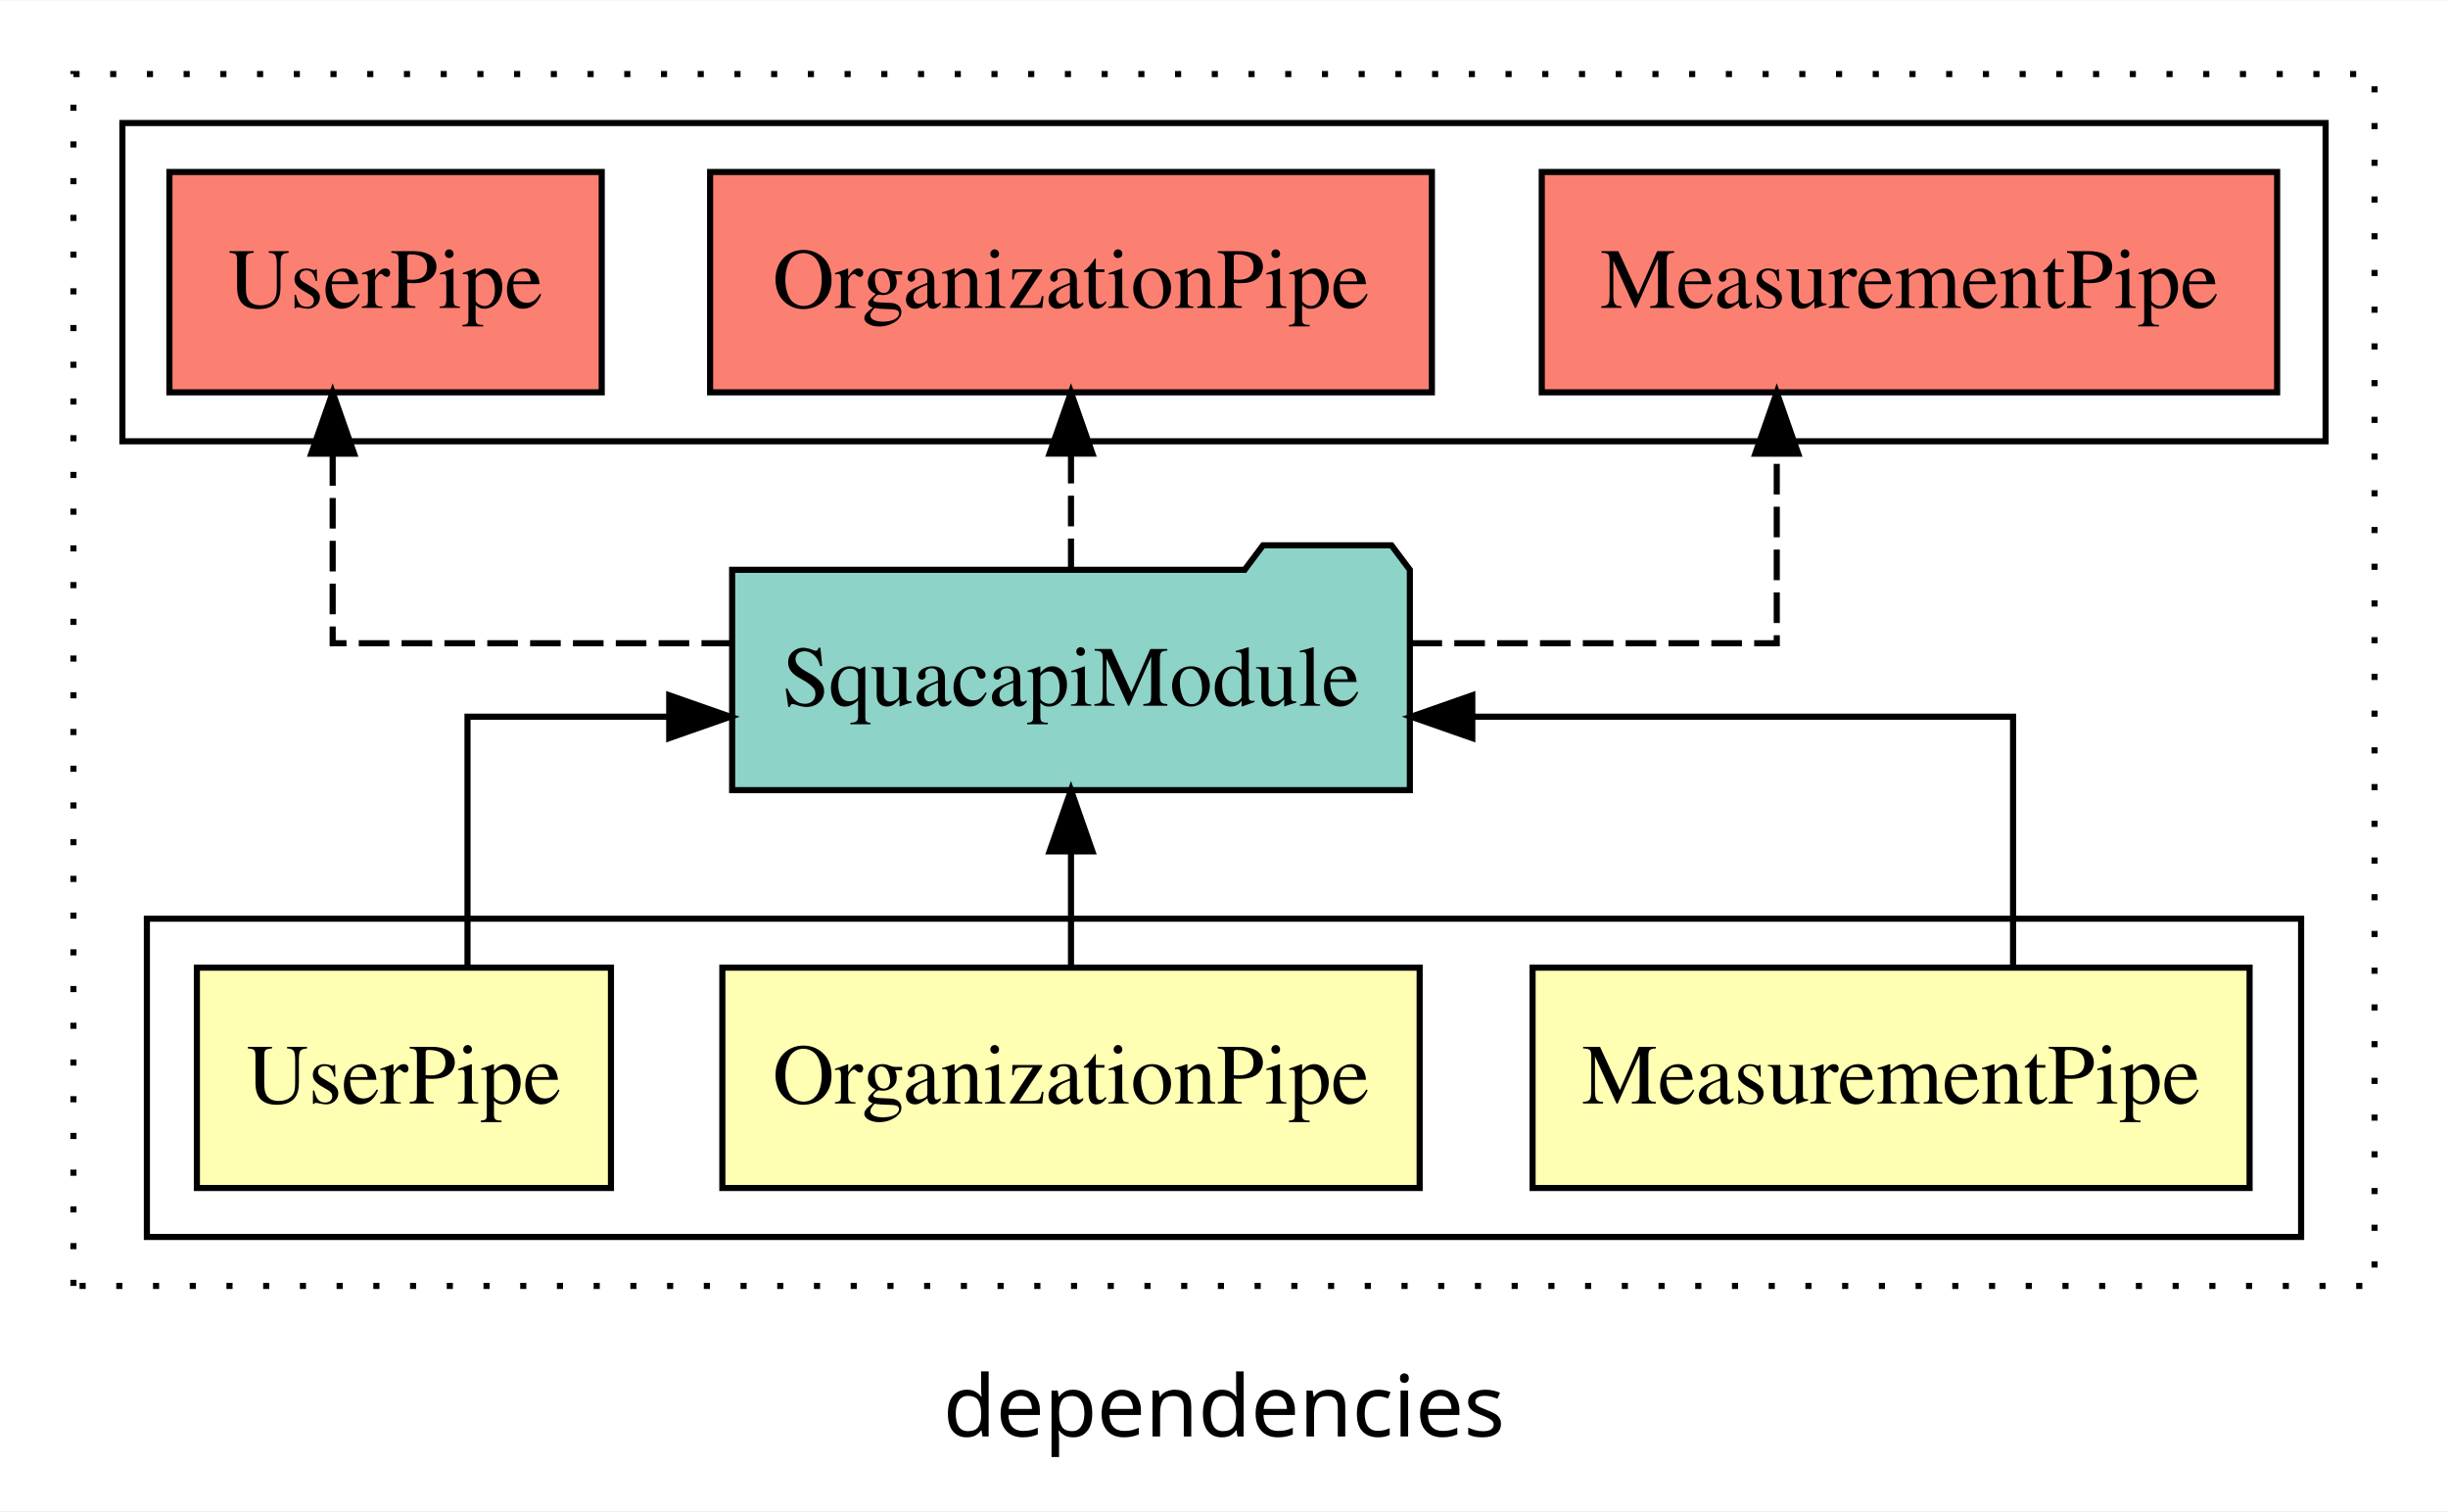
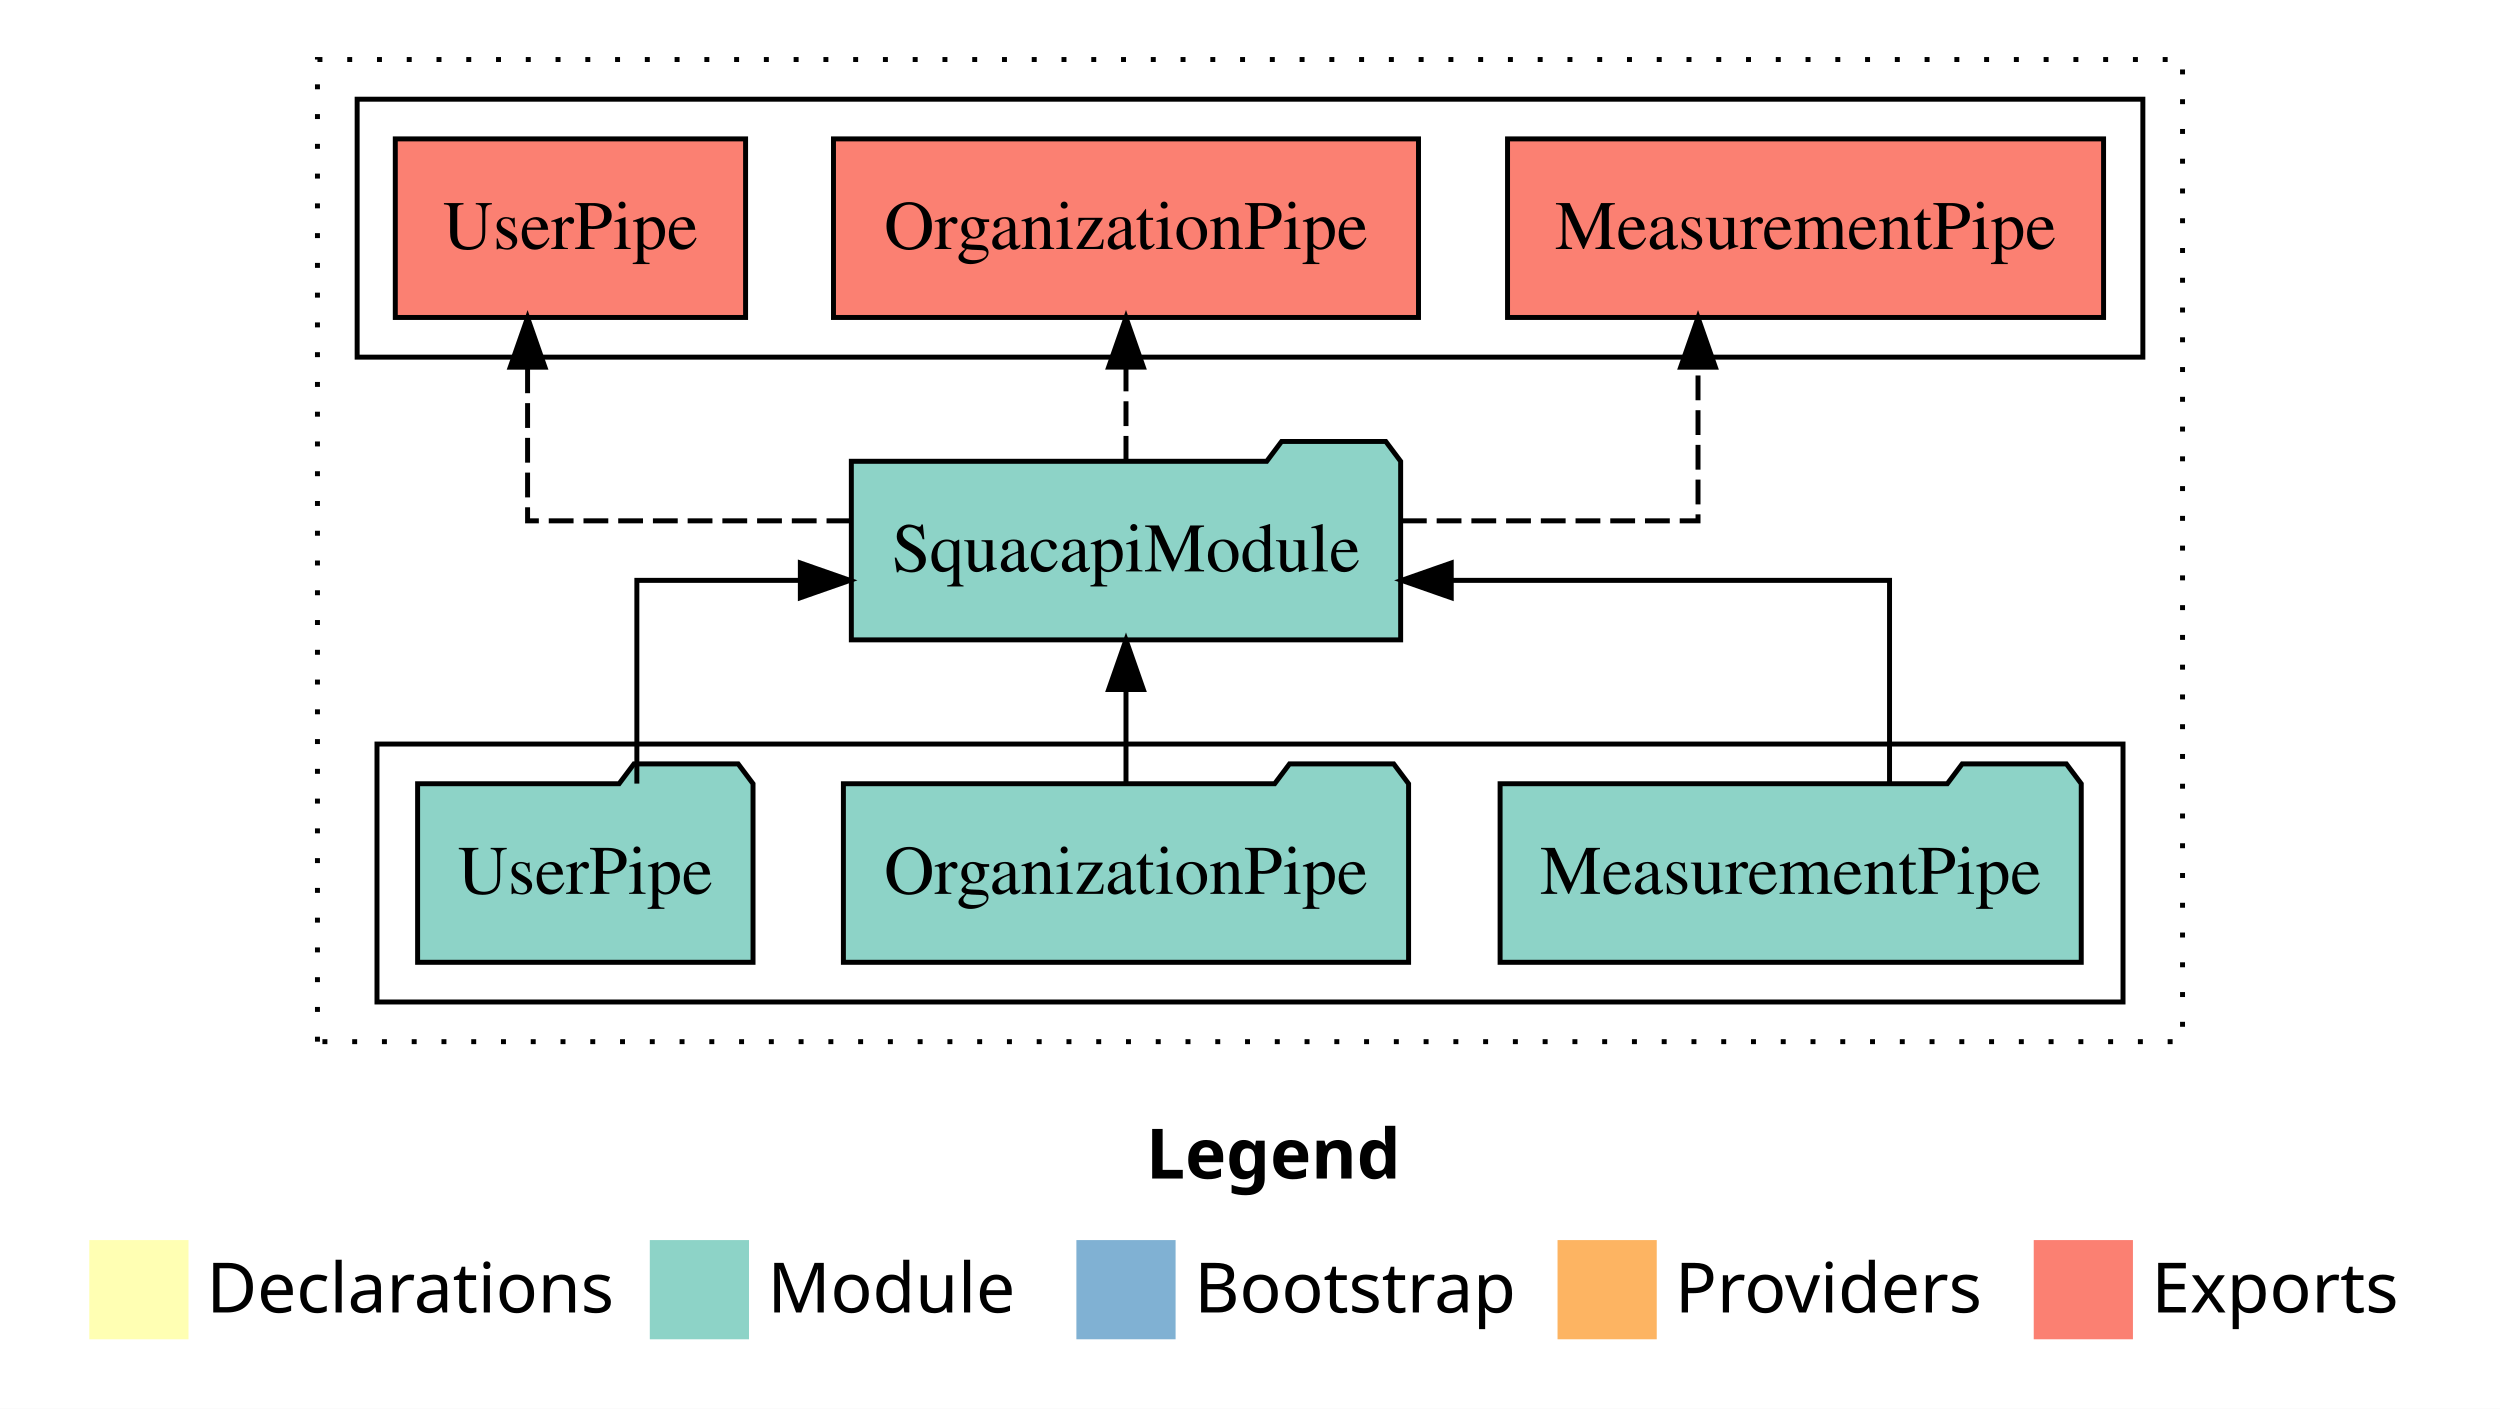
- <svg xmlns="http://www.w3.org/2000/svg" width="400pt" height="247pt" viewBox="0.00 0.00 400.00 246.80">
-   <g id="graph0" class="graph" transform="scale(1 1) rotate(0) translate(4 242.8)">
-     <polygon fill="white" stroke="transparent" points="-4,4 -4,-242.8 396,-242.8 396,4 -4,4" />
-     <text text-anchor="middle" x="196" y="-8.2" font-family="sans-serif" font-size="14.00">dependencies</text>
+ <svg xmlns="http://www.w3.org/2000/svg" width="504pt" height="284pt" viewBox="0.00 0.00 504.00 284.00">
+   <g id="graph0" class="graph" transform="scale(1 1) rotate(0) translate(4 280)">
+     <polygon fill="white" stroke="transparent" points="-4,4 -4,-280 500,-280 500,4 -4,4" />
+     <text text-anchor="start" x="227.01" y="-42.4" font-family="Times-12" font-weight="bold" font-size="14.00">Legend</text>
+     <polygon fill="#ffffb3" stroke="transparent" points="14,-10 14,-30 34,-30 34,-10 14,-10" />
+     <text text-anchor="start" x="37.63" y="-15.4" font-family="Times-12" font-size="14.00">  Declarations</text>
+     <polygon fill="#8dd3c7" stroke="transparent" points="127,-10 127,-30 147,-30 147,-10 127,-10" />
+     <text text-anchor="start" x="150.73" y="-15.4" font-family="Times-12" font-size="14.00">  Module</text>
+     <polygon fill="#80b1d3" stroke="transparent" points="213,-10 213,-30 233,-30 233,-10 213,-10" />
+     <text text-anchor="start" x="236.78" y="-15.4" font-family="Times-12" font-size="14.00">  Bootstrap</text>
+     <polygon fill="#fdb462" stroke="transparent" points="310,-10 310,-30 330,-30 330,-10 310,-10" />
+     <text text-anchor="start" x="333.67" y="-15.4" font-family="Times-12" font-size="14.00">  Providers</text>
+     <polygon fill="#fb8072" stroke="transparent" points="406,-10 406,-30 426,-30 426,-10 406,-10" />
+     <text text-anchor="start" x="429.73" y="-15.4" font-family="Times-12" font-size="14.00">  Exports</text>
    <g id="clust1" class="cluster">
-       <polygon fill="none" stroke="black" stroke-dasharray="1,5" points="8,-32.8 8,-230.8 384,-230.8 384,-32.8 8,-32.8" />
+       <polygon fill="none" stroke="black" stroke-dasharray="1,5" points="60,-70 60,-268 436,-268 436,-70 60,-70" />
    </g>
-     <g id="clust2" class="cluster">
-       <polygon fill="none" stroke="black" points="20,-40.8 20,-92.8 372,-92.8 372,-40.8 20,-40.8" />
+     <g id="clust4" class="cluster">
+       <polygon fill="none" stroke="black" points="68,-208 68,-260 428,-260 428,-208 68,-208" />
    </g>
-     <g id="clust7" class="cluster">
-       <polygon fill="none" stroke="black" points="16,-170.8 16,-222.8 376,-222.8 376,-170.8 16,-170.8" />
+     <g id="clust3" class="cluster">
+       <polygon fill="none" stroke="black" points="72,-78 72,-130 424,-130 424,-78 72,-78" />
    </g>
    <g id="node1" class="node">
-       <polygon fill="#ffffb3" stroke="black" points="363.58,-84.8 246.42,-84.8 246.42,-48.8 363.58,-48.8 363.58,-84.8" />
-       <text text-anchor="middle" x="305" y="-62.6" font-family="Times,serif" font-size="14.00">MeasurementPipe</text>
+       <polygon fill="#8dd3c7" stroke="black" points="415.58,-122 412.58,-126 391.58,-126 388.58,-122 298.42,-122 298.42,-86 415.58,-86 415.58,-122" />
+       <text text-anchor="middle" x="357" y="-99.8" font-family="Times,serif" font-size="14.00">MeasurementPipe</text>
    </g>
    <g id="node4" class="node">
-       <polygon fill="#8dd3c7" stroke="black" points="226.37,-149.8 223.37,-153.8 202.37,-153.8 199.37,-149.8 115.63,-149.8 115.63,-113.8 226.37,-113.8 226.37,-149.8" />
-       <text text-anchor="middle" x="171" y="-127.6" font-family="Times,serif" font-size="14.00">SquacapiModule</text>
+       <polygon fill="#8dd3c7" stroke="black" points="278.37,-187 275.37,-191 254.37,-191 251.37,-187 167.63,-187 167.63,-151 278.37,-151 278.37,-187" />
+       <text text-anchor="middle" x="223" y="-164.8" font-family="Times,serif" font-size="14.00">SquacapiModule</text>
    </g>
    <g id="edge1" class="edge">
-       <path fill="none" stroke="black" d="M324.93,-84.82C324.93,-102.17 324.93,-125.8 324.93,-125.8 324.93,-125.8 236.57,-125.8 236.57,-125.8" />
-       <polygon fill="black" stroke="black" points="236.57,-122.3 226.57,-125.8 236.57,-129.3 236.57,-122.3" />
+       <path fill="none" stroke="black" d="M376.93,-122.02C376.93,-139.37 376.93,-163 376.93,-163 376.93,-163 288.57,-163 288.57,-163" />
+       <polygon fill="black" stroke="black" points="288.57,-159.5 278.57,-163 288.57,-166.5 288.57,-159.5" />
    </g>
    <g id="node2" class="node">
-       <polygon fill="#ffffb3" stroke="black" points="227.97,-84.8 114.03,-84.8 114.03,-48.8 227.97,-48.8 227.97,-84.8" />
-       <text text-anchor="middle" x="171" y="-62.6" font-family="Times,serif" font-size="14.00">OrganizationPipe</text>
+       <polygon fill="#8dd3c7" stroke="black" points="279.97,-122 276.97,-126 255.97,-126 252.97,-122 166.03,-122 166.03,-86 279.97,-86 279.97,-122" />
+       <text text-anchor="middle" x="223" y="-99.8" font-family="Times,serif" font-size="14.00">OrganizationPipe</text>
    </g>
    <g id="edge2" class="edge">
-       <path fill="none" stroke="black" d="M171,-84.91C171,-84.91 171,-103.79 171,-103.79" />
-       <polygon fill="black" stroke="black" points="167.5,-103.79 171,-113.79 174.5,-103.79 167.5,-103.79" />
+       <path fill="none" stroke="black" d="M223,-122.11C223,-122.11 223,-140.99 223,-140.99" />
+       <polygon fill="black" stroke="black" points="219.5,-140.99 223,-150.99 226.5,-140.99 219.5,-140.99" />
    </g>
    <g id="node3" class="node">
-       <polygon fill="#ffffb3" stroke="black" points="95.83,-84.8 28.17,-84.8 28.17,-48.8 95.83,-48.8 95.83,-84.8" />
-       <text text-anchor="middle" x="62" y="-62.6" font-family="Times,serif" font-size="14.00">UserPipe</text>
+       <polygon fill="#8dd3c7" stroke="black" points="147.81,-122 144.81,-126 123.81,-126 120.81,-122 80.19,-122 80.19,-86 147.81,-86 147.81,-122" />
+       <text text-anchor="middle" x="114" y="-99.8" font-family="Times,serif" font-size="14.00">UserPipe</text>
    </g>
    <g id="edge3" class="edge">
-       <path fill="none" stroke="black" d="M72.39,-84.82C72.39,-102.17 72.39,-125.8 72.39,-125.8 72.39,-125.8 105.35,-125.8 105.35,-125.8" />
-       <polygon fill="black" stroke="black" points="105.35,-129.3 115.35,-125.8 105.35,-122.3 105.35,-129.3" />
+       <path fill="none" stroke="black" d="M124.39,-122.02C124.39,-139.37 124.39,-163 124.39,-163 124.39,-163 157.35,-163 157.35,-163" />
+       <polygon fill="black" stroke="black" points="157.35,-166.5 167.35,-163 157.35,-159.5 157.35,-166.5" />
    </g>
    <g id="node5" class="node">
-       <polygon fill="#fb8072" stroke="black" points="368.08,-214.8 247.92,-214.8 247.92,-178.8 368.08,-178.8 368.08,-214.8" />
-       <text text-anchor="middle" x="308" y="-192.6" font-family="Times,serif" font-size="14.00">MeasurementPipe </text>
+       <polygon fill="#fb8072" stroke="black" points="420.08,-252 299.92,-252 299.92,-216 420.08,-216 420.08,-252" />
+       <text text-anchor="middle" x="360" y="-229.8" font-family="Times,serif" font-size="14.00">MeasurementPipe </text>
    </g>
    <g id="edge4" class="edge">
-       <path fill="none" stroke="black" stroke-dasharray="5,2" d="M226.63,-137.8C256.12,-137.8 286.32,-137.8 286.32,-137.8 286.32,-137.8 286.32,-168.78 286.32,-168.78" />
-       <polygon fill="black" stroke="black" points="282.82,-168.78 286.32,-178.78 289.82,-168.78 282.82,-168.78" />
+       <path fill="none" stroke="black" stroke-dasharray="5,2" d="M278.63,-175C308.12,-175 338.32,-175 338.32,-175 338.32,-175 338.32,-205.98 338.32,-205.98" />
+       <polygon fill="black" stroke="black" points="334.82,-205.98 338.32,-215.98 341.82,-205.98 334.82,-205.98" />
    </g>
    <g id="node6" class="node">
-       <polygon fill="#fb8072" stroke="black" points="229.97,-214.8 112.03,-214.8 112.03,-178.8 229.97,-178.8 229.97,-214.8" />
-       <text text-anchor="middle" x="171" y="-192.6" font-family="Times,serif" font-size="14.00">OrganizationPipe </text>
+       <polygon fill="#fb8072" stroke="black" points="281.97,-252 164.03,-252 164.03,-216 281.97,-216 281.97,-252" />
+       <text text-anchor="middle" x="223" y="-229.8" font-family="Times,serif" font-size="14.00">OrganizationPipe </text>
    </g>
    <g id="edge5" class="edge">
-       <path fill="none" stroke="black" stroke-dasharray="5,2" d="M171,-149.91C171,-149.91 171,-168.79 171,-168.79" />
-       <polygon fill="black" stroke="black" points="167.5,-168.79 171,-178.79 174.5,-168.79 167.5,-168.79" />
+       <path fill="none" stroke="black" stroke-dasharray="5,2" d="M223,-187.11C223,-187.11 223,-205.99 223,-205.99" />
+       <polygon fill="black" stroke="black" points="219.5,-205.99 223,-215.99 226.5,-205.99 219.5,-205.99" />
    </g>
    <g id="node7" class="node">
-       <polygon fill="#fb8072" stroke="black" points="94.32,-214.8 23.68,-214.8 23.68,-178.8 94.32,-178.8 94.32,-214.8" />
-       <text text-anchor="middle" x="59" y="-192.6" font-family="Times,serif" font-size="14.00">UserPipe </text>
+       <polygon fill="#fb8072" stroke="black" points="146.31,-252 75.69,-252 75.69,-216 146.31,-216 146.31,-252" />
+       <text text-anchor="middle" x="111" y="-229.8" font-family="Times,serif" font-size="14.00">UserPipe </text>
    </g>
    <g id="edge6" class="edge">
-       <path fill="none" stroke="black" stroke-dasharray="5,2" d="M115.62,-137.8C83.91,-137.8 50.36,-137.8 50.36,-137.8 50.36,-137.8 50.36,-168.78 50.36,-168.78" />
-       <polygon fill="black" stroke="black" points="46.86,-168.78 50.36,-178.78 53.86,-168.78 46.86,-168.78" />
+       <path fill="none" stroke="black" stroke-dasharray="5,2" d="M167.63,-175C135.91,-175 102.36,-175 102.36,-175 102.36,-175 102.36,-205.98 102.36,-205.98" />
+       <polygon fill="black" stroke="black" points="98.86,-205.98 102.36,-215.98 105.86,-205.98 98.86,-205.98" />
    </g>
  </g>
</svg>
